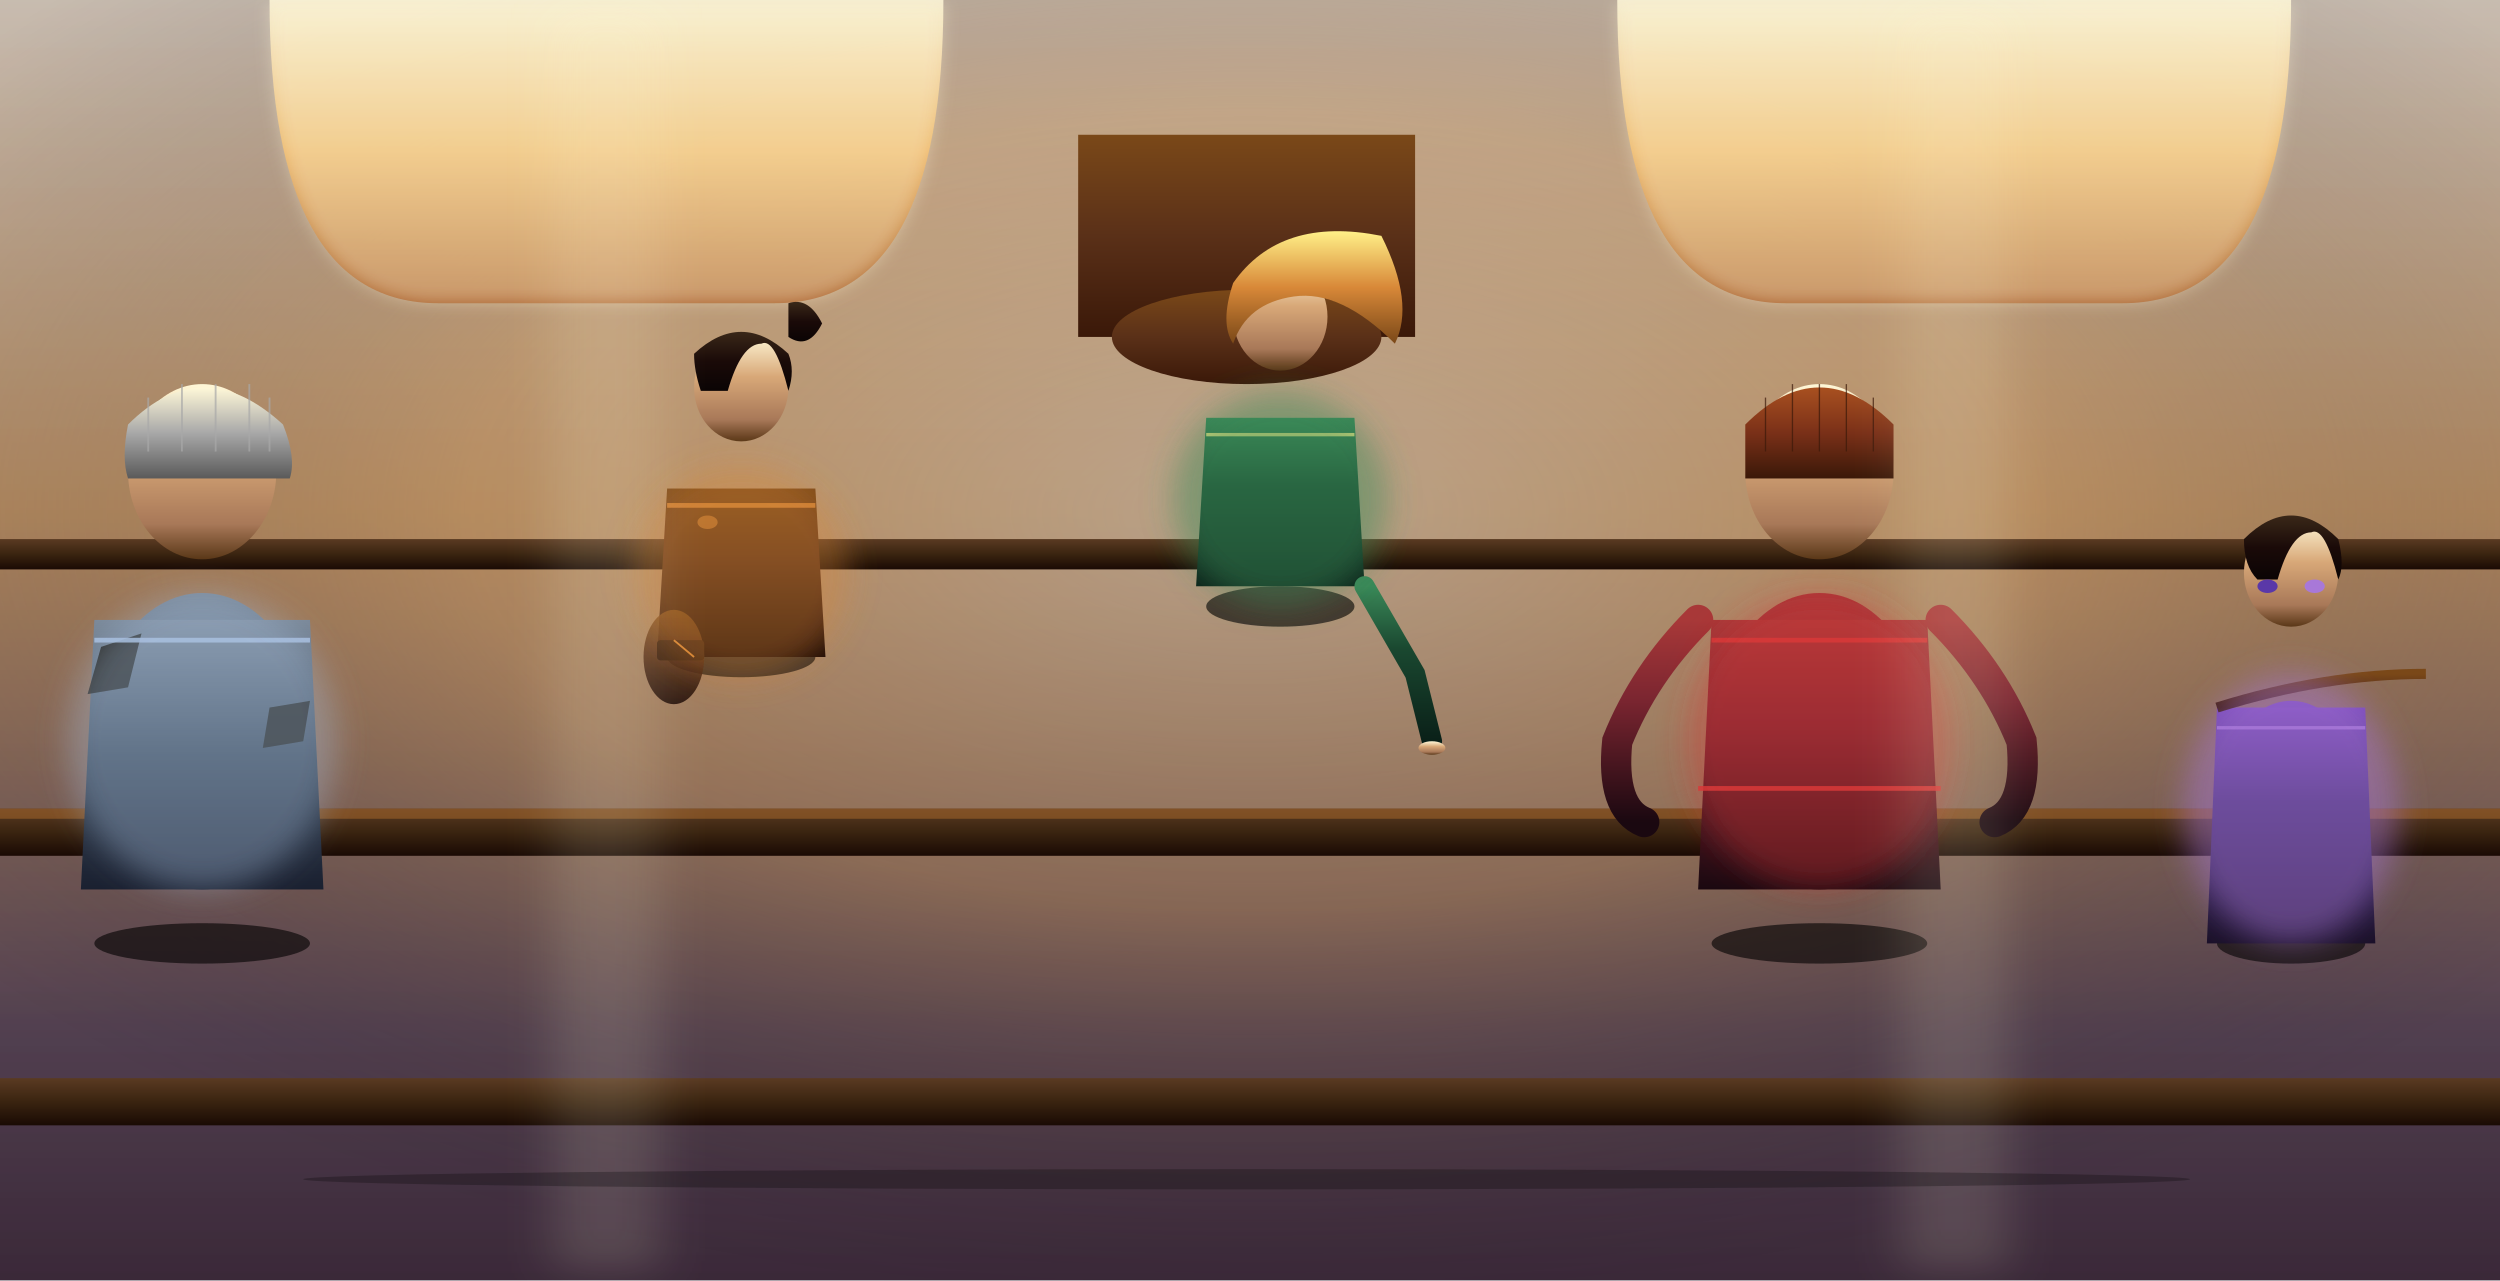
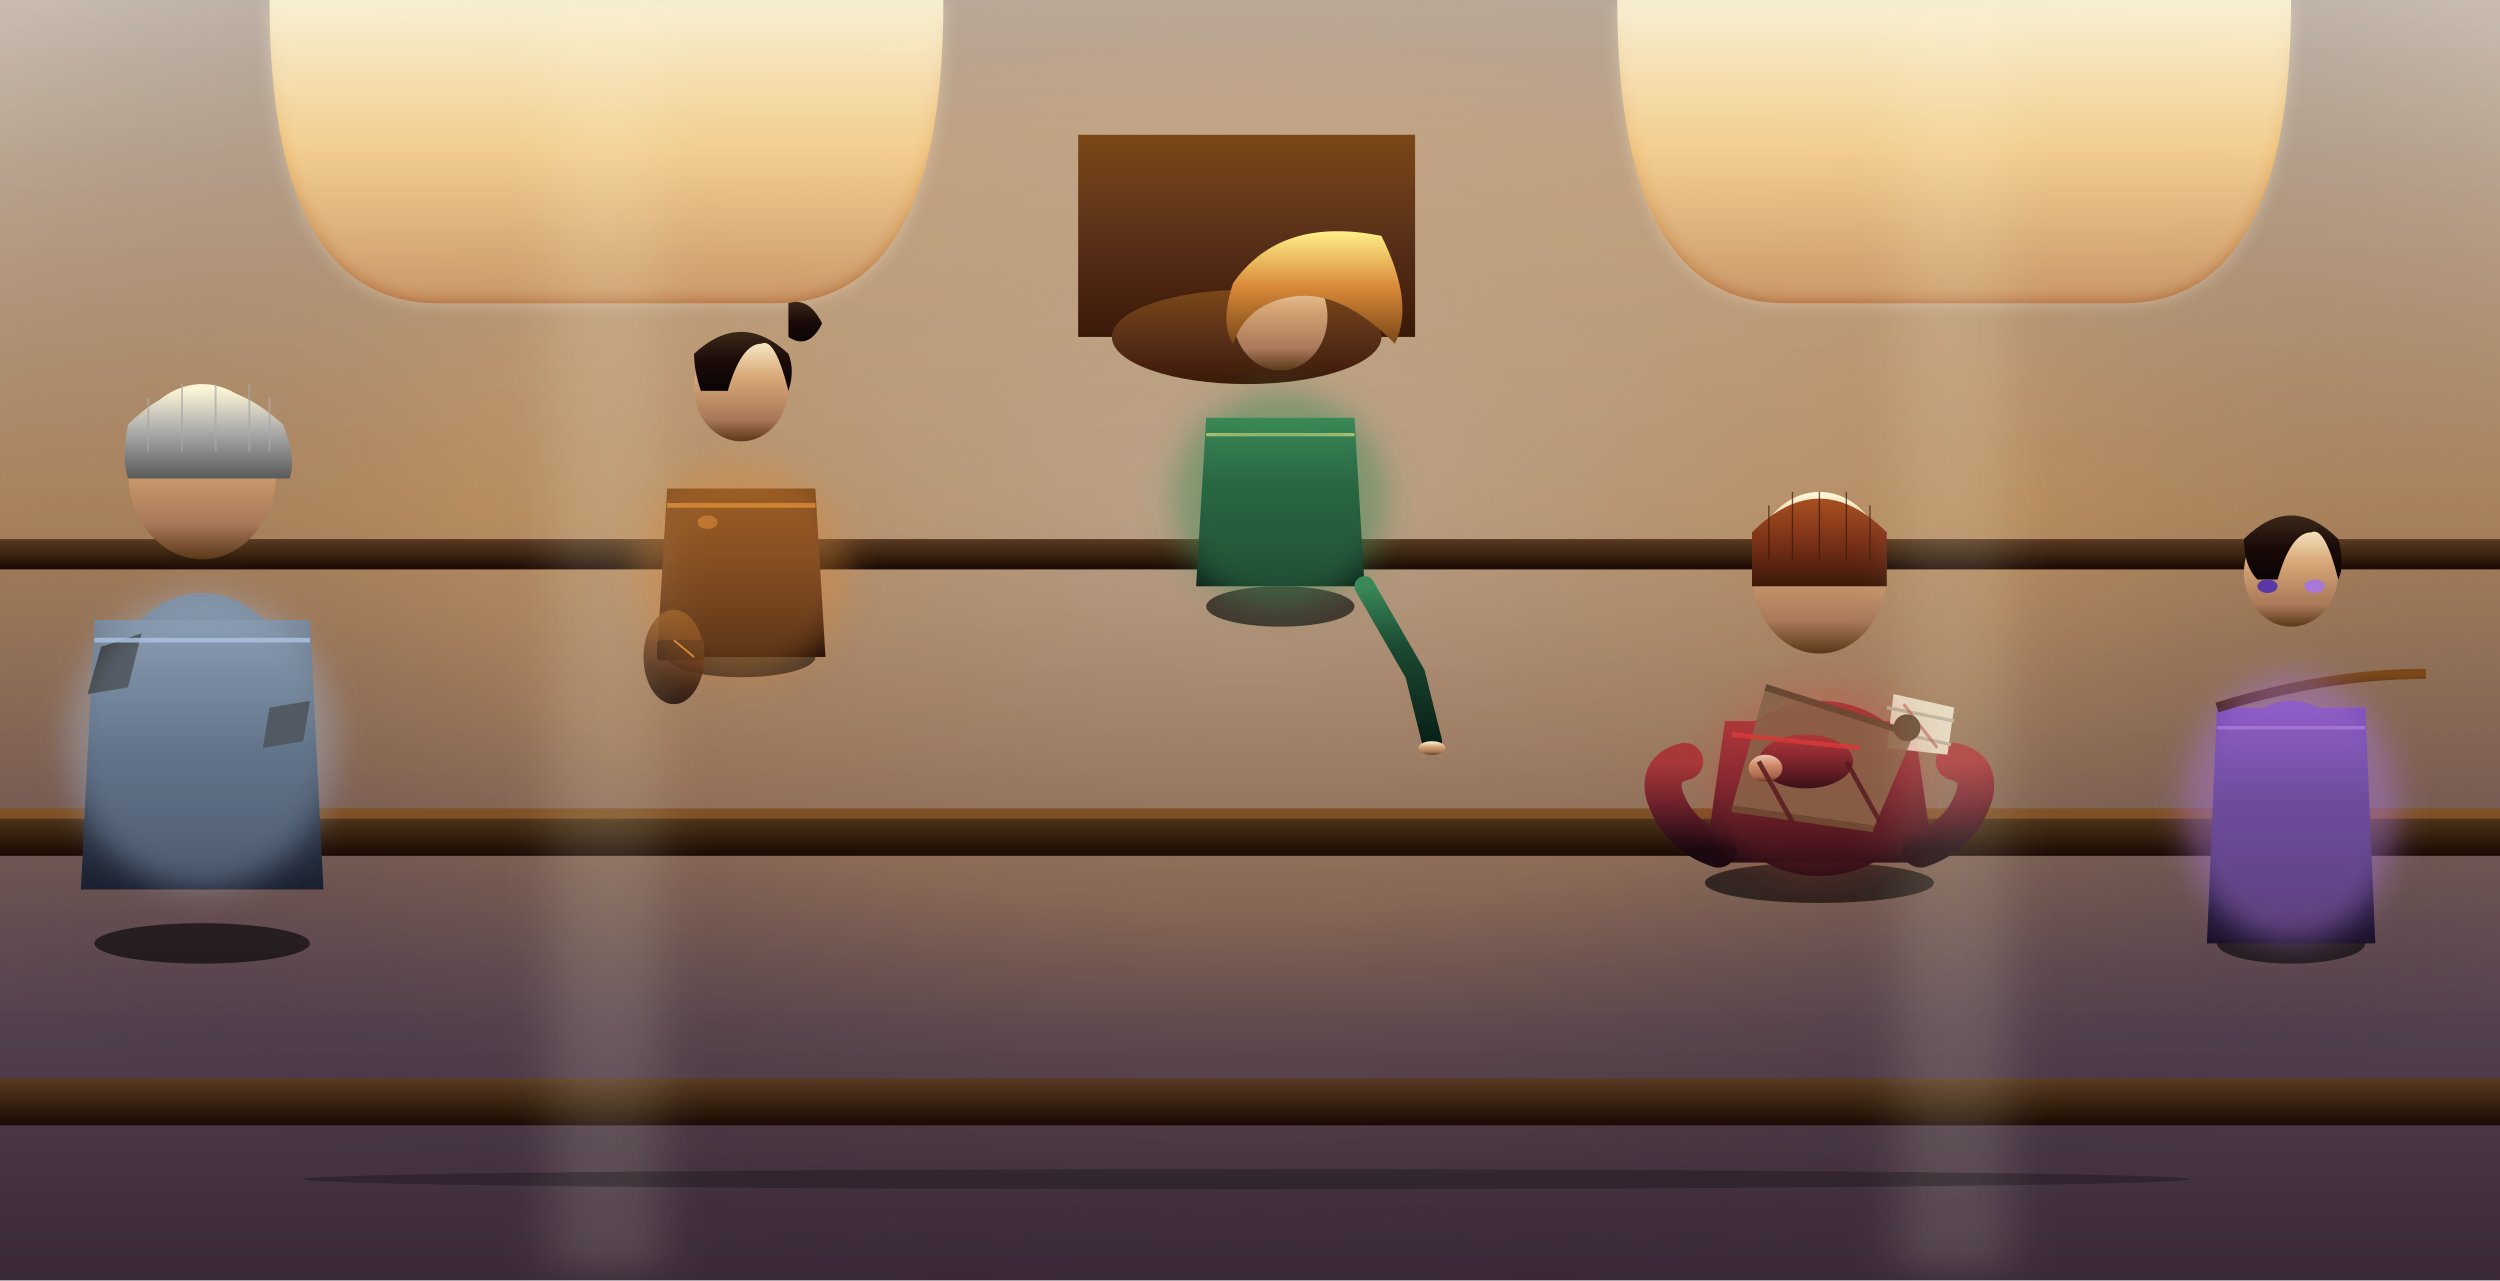
<svg xmlns="http://www.w3.org/2000/svg" viewBox="0 0 742 380" width="742" height="380">
  <defs>
    <linearGradient id="bgGG1" x1="0" y1="0" x2="0" y2="1">
      <stop offset="0" stop-color="#fff8d8" />
      <stop offset="0.4" stop-color="#f4b860" />
      <stop offset="0.8" stop-color="#5a4858" />
      <stop offset="1" stop-color="#3a2838" />
    </linearGradient>
    <radialGradient id="goldenWarmGG1" cx="0.5" cy="0.4" r="0.62">
      <stop offset="0" stop-color="#fff8d8" stop-opacity="0.62" />
      <stop offset="0.5" stop-color="#f4b860" stop-opacity="0.42" />
      <stop offset="1" stop-color="#0a0a14" stop-opacity="0" />
    </radialGradient>
    <linearGradient id="stoneGG1" x1="0" y1="0" x2="0" y2="1">
      <stop offset="0" stop-color="#7a6878" />
      <stop offset="0.5" stop-color="#5a4858" />
      <stop offset="1" stop-color="#3a2838" />
    </linearGradient>
    <linearGradient id="archGoldGG1" x1="0" y1="0" x2="0" y2="1">
      <stop offset="0" stop-color="#fff8d8" />
      <stop offset="0.5" stop-color="#f4b860" />
      <stop offset="1" stop-color="#a85820" />
    </linearGradient>
    <linearGradient id="beamGG1" x1="0" y1="0" x2="0" y2="1">
      <stop offset="0" stop-color="#5a3a22" />
      <stop offset="0.5" stop-color="#3a2410" />
      <stop offset="1" stop-color="#1a0a04" />
    </linearGradient>
    <linearGradient id="bellMechGG1" x1="0" y1="0" x2="0" y2="1">
      <stop offset="0" stop-color="#7a4818" />
      <stop offset="0.5" stop-color="#5a3018" />
      <stop offset="1" stop-color="#3a1808" />
    </linearGradient>
    <linearGradient id="suitSableGG1" x1="0" y1="0" x2="0" y2="1">
      <stop offset="0" stop-color="#7a8898" />
      <stop offset="0.5" stop-color="#3a4858" />
      <stop offset="1" stop-color="#1a2030" />
    </linearGradient>
    <linearGradient id="hairSableGG1" x1="0" y1="0" x2="0" y2="1">
      <stop offset="0" stop-color="#fff8d8" />
      <stop offset="0.5" stop-color="#a8a8a8" />
      <stop offset="1" stop-color="#5a5a5a" />
    </linearGradient>
    <linearGradient id="suitCopperGG1" x1="0" y1="0" x2="0" y2="1">
      <stop offset="0" stop-color="#7a4818" />
      <stop offset="0.4" stop-color="#5a3018" />
      <stop offset="1" stop-color="#1a0804" />
    </linearGradient>
    <linearGradient id="suitEmeraldGG1" x1="0" y1="0" x2="0" y2="1">
      <stop offset="0" stop-color="#3a8858" />
      <stop offset="0.4" stop-color="#1a4830" />
      <stop offset="1" stop-color="#0a2018" />
    </linearGradient>
    <linearGradient id="suitCrimsonGG1" x1="0" y1="0" x2="0" y2="1">
      <stop offset="0" stop-color="#a83838" />
      <stop offset="0.4" stop-color="#7a2530" />
      <stop offset="1" stop-color="#1a0810" />
    </linearGradient>
    <linearGradient id="suitSapphireGG1" x1="0" y1="0" x2="0" y2="1">
      <stop offset="0" stop-color="#7848b8" />
      <stop offset="0.4" stop-color="#3a2868" />
      <stop offset="1" stop-color="#1a1028" />
    </linearGradient>
    <linearGradient id="hairLumaGG1" x1="0" y1="0" x2="0" y2="1">
      <stop offset="0" stop-color="#3a2818" />
      <stop offset="0.5" stop-color="#1a0a08" />
      <stop offset="1" stop-color="#0a0404" />
    </linearGradient>
    <linearGradient id="hairBlondeGG1" x1="0" y1="0" x2="0" y2="1">
      <stop offset="0" stop-color="#fff088" />
      <stop offset="0.5" stop-color="#d88838" />
      <stop offset="1" stop-color="#7a4818" />
    </linearGradient>
    <linearGradient id="hairBuzzGG1" x1="0" y1="0" x2="0" y2="1">
      <stop offset="0" stop-color="#a85020" />
      <stop offset="0.5" stop-color="#7a3018" />
      <stop offset="1" stop-color="#3a1808" />
    </linearGradient>
    <linearGradient id="hairWrenGG1" x1="0" y1="0" x2="0" y2="1">
      <stop offset="0" stop-color="#3a2818" />
      <stop offset="0.5" stop-color="#1a0a08" />
      <stop offset="1" stop-color="#0a0404" />
    </linearGradient>
    <linearGradient id="skinUnivGG1" x1="0" y1="0" x2="0" y2="1">
      <stop offset="0" stop-color="#fff8d8" />
      <stop offset="0.4" stop-color="#d8a878" />
      <stop offset="0.8" stop-color="#a87858" />
      <stop offset="1" stop-color="#5a3818" />
    </linearGradient>
    <filter id="bloomGG1" x="-20%" y="-20%" width="140%" height="140%">
      <feGaussianBlur stdDeviation="2.4" />
    </filter>
    <filter id="strongGlowGG1" x="-25%" y="-25%" width="150%" height="150%">
      <feGaussianBlur stdDeviation="4.4" />
    </filter>
    <filter id="megaGlowGG1" x="-30%" y="-30%" width="160%" height="160%">
      <feGaussianBlur stdDeviation="7" />
    </filter>
  </defs>
  <rect width="742" height="380" fill="url(#bgGG1)" />
  <rect width="742" height="380" fill="url(#goldenWarmGG1)" />
  <g>
    <rect x="0" y="0" width="742" height="380" fill="url(#stoneGG1)" opacity="0.42" />
    <path d="M 80 0 Q 80 90 130 90 L 230 90 Q 280 90 280 0 Z" fill="url(#archGoldGG1)" opacity="0.85" />
    <path d="M 480 0 Q 480 90 530 90 L 630 90 Q 680 90 680 0 Z" fill="url(#archGoldGG1)" opacity="0.85" />
    <rect x="320" y="40" width="100" height="60" fill="url(#bellMechGG1)" />
    <ellipse cx="370" cy="100" rx="40" ry="14" fill="url(#bellMechGG1)" />
    <rect x="0" y="240" width="742" height="14" fill="url(#beamGG1)" />
    <rect x="0" y="240" width="742" height="3" fill="#9a6028" opacity="0.62" />
    <rect x="0" y="160" width="742" height="9" fill="url(#beamGG1)" />
    <rect x="0" y="320" width="742" height="14" fill="url(#beamGG1)" />
  </g>
  <g opacity="0.85" filter="url(#bloomGG1)">
    <path d="M 80 0 Q 80 90 130 90 L 230 90 Q 280 90 280 0 Z" fill="#fff8d8" opacity="0.42" />
    <path d="M 480 0 Q 480 90 530 90 L 630 90 Q 680 90 680 0 Z" fill="#fff8d8" opacity="0.42" />
  </g>
  <g>
    <ellipse cx="60" cy="280" rx="32" ry="6" fill="#040202" opacity="0.62" />
    <ellipse cx="60" cy="220" rx="32" ry="44" fill="url(#suitSableGG1)" />
    <path d="M 28 184 L 92 184 L 96 264 L 24 264 Z" fill="url(#suitSableGG1)" />
    <path d="M 30 192 L 42 188 L 38 204 L 26 206 Z" fill="#1a1810" opacity="0.85" />
    <path d="M 80 210 L 92 208 L 90 220 L 78 222 Z" fill="#1a1810" opacity="0.85" />
    <ellipse cx="60" cy="140" rx="22" ry="26" fill="url(#skinUnivGG1)" />
    <path d="M 38 126 Q 60 104 84 126 Q 88 136 86 142 L 38 142 Q 36 136 38 126 Z" fill="url(#hairSableGG1)" />
    <g opacity="0.7" stroke="#a8a8a8" stroke-width="0.55">
      <line x1="44" y1="118" x2="44" y2="134" />
      <line x1="54" y1="114" x2="54" y2="134" />
      <line x1="64" y1="114" x2="64" y2="134" />
      <line x1="74" y1="114" x2="74" y2="134" />
      <line x1="80" y1="118" x2="80" y2="134" />
    </g>
    <line x1="28" y1="190" x2="92" y2="190" stroke="#a8c0e0" stroke-width="1.4" opacity="0.85" />
  </g>
  <g opacity="0.85" filter="url(#strongGlowGG1)">
    <ellipse cx="60" cy="220" rx="40" ry="44" fill="#a8c0e0" opacity="0.42" />
  </g>
  <g>
    <ellipse cx="220" cy="195" rx="22" ry="6" fill="#040202" opacity="0.62" />
    <ellipse cx="220" cy="170" rx="22" ry="22" fill="url(#suitCopperGG1)" />
    <path d="M 198 145 L 242 145 L 245 195 L 195 195 Z" fill="url(#suitCopperGG1)" />
    <ellipse cx="220" cy="115" rx="14" ry="16" fill="url(#skinUnivGG1)" />
    <path d="M 206 105 Q 220 92 234 105 Q 236 110 234 116 Q 230 100 226 102 Q 220 102 216 116 Q 212 116 208 116 Q 206 110 206 105 Z" fill="url(#hairWrenGG1)" />
    <path d="M 234 90 Q 240 88 244 96 Q 240 104 234 100 Z" fill="url(#hairWrenGG1)" />
    <ellipse cx="200" cy="195" rx="9" ry="14" fill="url(#suitCopperGG1)" opacity="0.85" />
    <rect x="195" y="190" width="14" height="6" rx="1" fill="#3a2010" />
    <line x1="200" y1="190" x2="206" y2="195" stroke="#d88838" stroke-width="0.55" />
    <line x1="198" y1="150" x2="242" y2="150" stroke="#d88838" stroke-width="1.4" opacity="0.85" />
    <ellipse cx="210" cy="155" rx="3" ry="2" fill="#d88838" opacity="0.62" />
  </g>
  <g opacity="0.85" filter="url(#strongGlowGG1)">
    <ellipse cx="220" cy="170" rx="32" ry="32" fill="#d88838" opacity="0.42" />
  </g>
  <g>
    <ellipse cx="380" cy="180" rx="22" ry="6" fill="#040202" opacity="0.62" />
    <ellipse cx="380" cy="148" rx="22" ry="22" fill="url(#suitEmeraldGG1)" />
    <path d="M 358 124 L 402 124 L 405 174 L 355 174 Z" fill="url(#suitEmeraldGG1)" />
    <ellipse cx="380" cy="94" rx="14" ry="16" fill="url(#skinUnivGG1)" />
    <path d="M 366 84 Q 380 64 410 70 Q 420 90 414 102 Q 398 86 384 88 Q 370 90 366 102 Q 362 96 366 84 Z" fill="url(#hairBlondeGG1)" />
    <path d="M 405 174 L 420 200 L 425 220" stroke="url(#suitEmeraldGG1)" stroke-width="6" fill="none" stroke-linecap="round" />
    <ellipse cx="425" cy="222" rx="4" ry="2" fill="url(#skinUnivGG1)" />
    <line x1="358" y1="129" x2="402" y2="129" stroke="#fff088" stroke-width="1" opacity="0.85" />
  </g>
  <g opacity="0.85" filter="url(#strongGlowGG1)">
    <ellipse cx="380" cy="148" rx="32" ry="32" fill="#3a8858" opacity="0.55" />
  </g>
  <g>
-     <ellipse cx="540" cy="280" rx="32" ry="6" fill="#040202" opacity="0.62" />
-     <ellipse cx="540" cy="220" rx="32" ry="44" fill="url(#suitCrimsonGG1)" />
-     <path d="M 508 184 L 572 184 L 576 264 L 504 264 Z" fill="url(#suitCrimsonGG1)" />
-     <ellipse cx="540" cy="140" rx="22" ry="26" fill="url(#skinUnivGG1)" />
-     <path d="M 518 126 Q 540 104 562 126 Q 562 136 562 142 L 518 142 Q 518 136 518 126 Z" fill="url(#hairBuzzGG1)" />
+     <ellipse cx="540" cy="262" rx="34" ry="6" fill="#040202" opacity="0.62" />
+     <path d="M 514 214 L 566 214 L 568 252 L 512 252 Z" fill="#160608" />
+     <rect x="522" y="220" width="10" height="26" rx="1" fill="#0a0204" />
+     <rect x="548" y="220" width="10" height="26" rx="1" fill="#0a0204" />
+     <line x1="540" y1="216" x2="540" y2="250" stroke="#2a1014" stroke-width="1.4" />
+     <ellipse cx="540" cy="234" rx="30" ry="26" fill="url(#suitCrimsonGG1)" />
+     <path d="M 512 214 L 568 214 L 574 256 L 506 256 Z" fill="url(#suitCrimsonGG1)" />
+     <path d="M 510 252 Q 498 248 494 236 Q 492 228 500 226" stroke="url(#suitCrimsonGG1)" stroke-width="11" fill="none" stroke-linecap="round" />
+     <path d="M 570 252 Q 582 248 586 236 Q 588 228 580 226" stroke="url(#suitCrimsonGG1)" stroke-width="11" fill="none" stroke-linecap="round" />
+     <ellipse cx="540" cy="170" rx="20" ry="24" fill="url(#skinUnivGG1)" />
+     <path d="M 520 158 Q 540 138 560 158 Q 560 168 560 174 L 520 174 Q 520 168 520 158 Z" fill="url(#hairBuzzGG1)" />
    <g opacity="0.7" stroke="#3a1808" stroke-width="0.4">
-       <line x1="524" y1="118" x2="524" y2="134" />
-       <line x1="532" y1="114" x2="532" y2="134" />
-       <line x1="540" y1="114" x2="540" y2="134" />
-       <line x1="548" y1="114" x2="548" y2="134" />
-       <line x1="556" y1="118" x2="556" y2="134" />
+       <line x1="525" y1="150" x2="525" y2="166" />
+       <line x1="532" y1="146" x2="532" y2="166" />
+       <line x1="540" y1="146" x2="540" y2="166" />
+       <line x1="548" y1="146" x2="548" y2="166" />
+       <line x1="555" y1="150" x2="555" y2="166" />
    </g>
-     <path d="M 504 184 Q 488 200 480 220 Q 478 240 488 244" stroke="url(#suitCrimsonGG1)" stroke-width="9" fill="none" stroke-linecap="round" />
-     <path d="M 576 184 Q 592 200 600 220 Q 602 240 592 244" stroke="url(#suitCrimsonGG1)" stroke-width="9" fill="none" stroke-linecap="round" />
-     <line x1="508" y1="190" x2="572" y2="190" stroke="#d83838" stroke-width="1.4" opacity="0.85" />
-     <line x1="504" y1="234" x2="576" y2="234" stroke="#d83838" stroke-width="1.4" opacity="0.85" />
-   </g>
-   <g opacity="0.85" filter="url(#strongGlowGG1)">
-     <ellipse cx="540" cy="220" rx="40" ry="44" fill="#d83838" opacity="0.42" />
+     <path d="M 562 206 L 580 210 L 578 224 L 560 222 Z" fill="#e8e0c8" opacity="0.92" />
+     <line x1="560" y1="210" x2="580" y2="214" stroke="#b8b09a" stroke-width="1" />
+     <line x1="561" y1="217" x2="579" y2="221" stroke="#b8b09a" stroke-width="1" />
+     <path d="M 565 209 L 575 222" stroke="#a83838" stroke-width="0.9" opacity="0.5" />
+     <path d="M 524 204 L 568 218 L 556 246 L 514 240 Z" fill="#7a6a4a" opacity="0.9" />
+     <path d="M 524 204 L 568 218" stroke="#5a4a30" stroke-width="2" />
+     <path d="M 556 246 L 514 240" stroke="#5a4a30" stroke-width="2" />
+     <ellipse cx="566" cy="216" rx="4" ry="4" fill="#5a4a30" />
+     <ellipse cx="536" cy="226" rx="14" ry="8" fill="url(#suitCrimsonGG1)" />
+     <ellipse cx="524" cy="228" rx="5" ry="4" fill="url(#skinUnivGG1)" opacity="0.9" />
+     <line x1="514" y1="218" x2="552" y2="222" stroke="#d83838" stroke-width="1.4" opacity="0.85" />
+     <line x1="522" y1="226" x2="532" y2="244" stroke="#3a1418" stroke-width="1.4" opacity="0.85" />
+     <line x1="548" y1="226" x2="558" y2="244" stroke="#3a1418" stroke-width="1.4" opacity="0.85" />
+   </g>
+   <g opacity="0.6" filter="url(#strongGlowGG1)">
+     <ellipse cx="540" cy="232" rx="34" ry="30" fill="#d83838" opacity="0.3" />
  </g>
  <g>
    <ellipse cx="680" cy="280" rx="22" ry="6" fill="#040202" opacity="0.62" />
    <ellipse cx="680" cy="240" rx="22" ry="32" fill="url(#suitSapphireGG1)" />
    <path d="M 658 210 L 702 210 L 705 280 L 655 280 Z" fill="url(#suitSapphireGG1)" />
    <ellipse cx="680" cy="170" rx="14" ry="16" fill="url(#skinUnivGG1)" />
    <path d="M 666 160 Q 680 146 694 160 Q 696 168 694 172 Q 690 156 686 158 Q 680 158 676 172 Q 674 172 670 172 Q 666 168 666 160 Z" fill="url(#hairLumaGG1)" />
    <path d="M 658 210 Q 690 200 720 200" stroke="url(#bellMechGG1)" stroke-width="3" fill="none" />
    <ellipse cx="673" cy="174" rx="3" ry="2" fill="#5a38a8" />
    <ellipse cx="687" cy="174" rx="3" ry="2" fill="#a878d8" />
    <line x1="658" y1="216" x2="702" y2="216" stroke="#a878d8" stroke-width="1" opacity="0.85" />
  </g>
  <g opacity="0.85" filter="url(#strongGlowGG1)">
    <ellipse cx="680" cy="240" rx="32" ry="40" fill="#a878d8" opacity="0.55" />
  </g>
  <g opacity="0.42" filter="url(#megaGlowGG1)">
    <line x1="180" y1="0" x2="180" y2="380" stroke="#fff8d8" stroke-width="32" opacity="0.32" />
    <line x1="580" y1="0" x2="580" y2="380" stroke="#fff8d8" stroke-width="32" opacity="0.32" />
  </g>
  <g opacity="0.65">
    <ellipse cx="370" cy="350" rx="280" ry="3" fill="#040202" opacity="0.42" />
  </g>
</svg>
